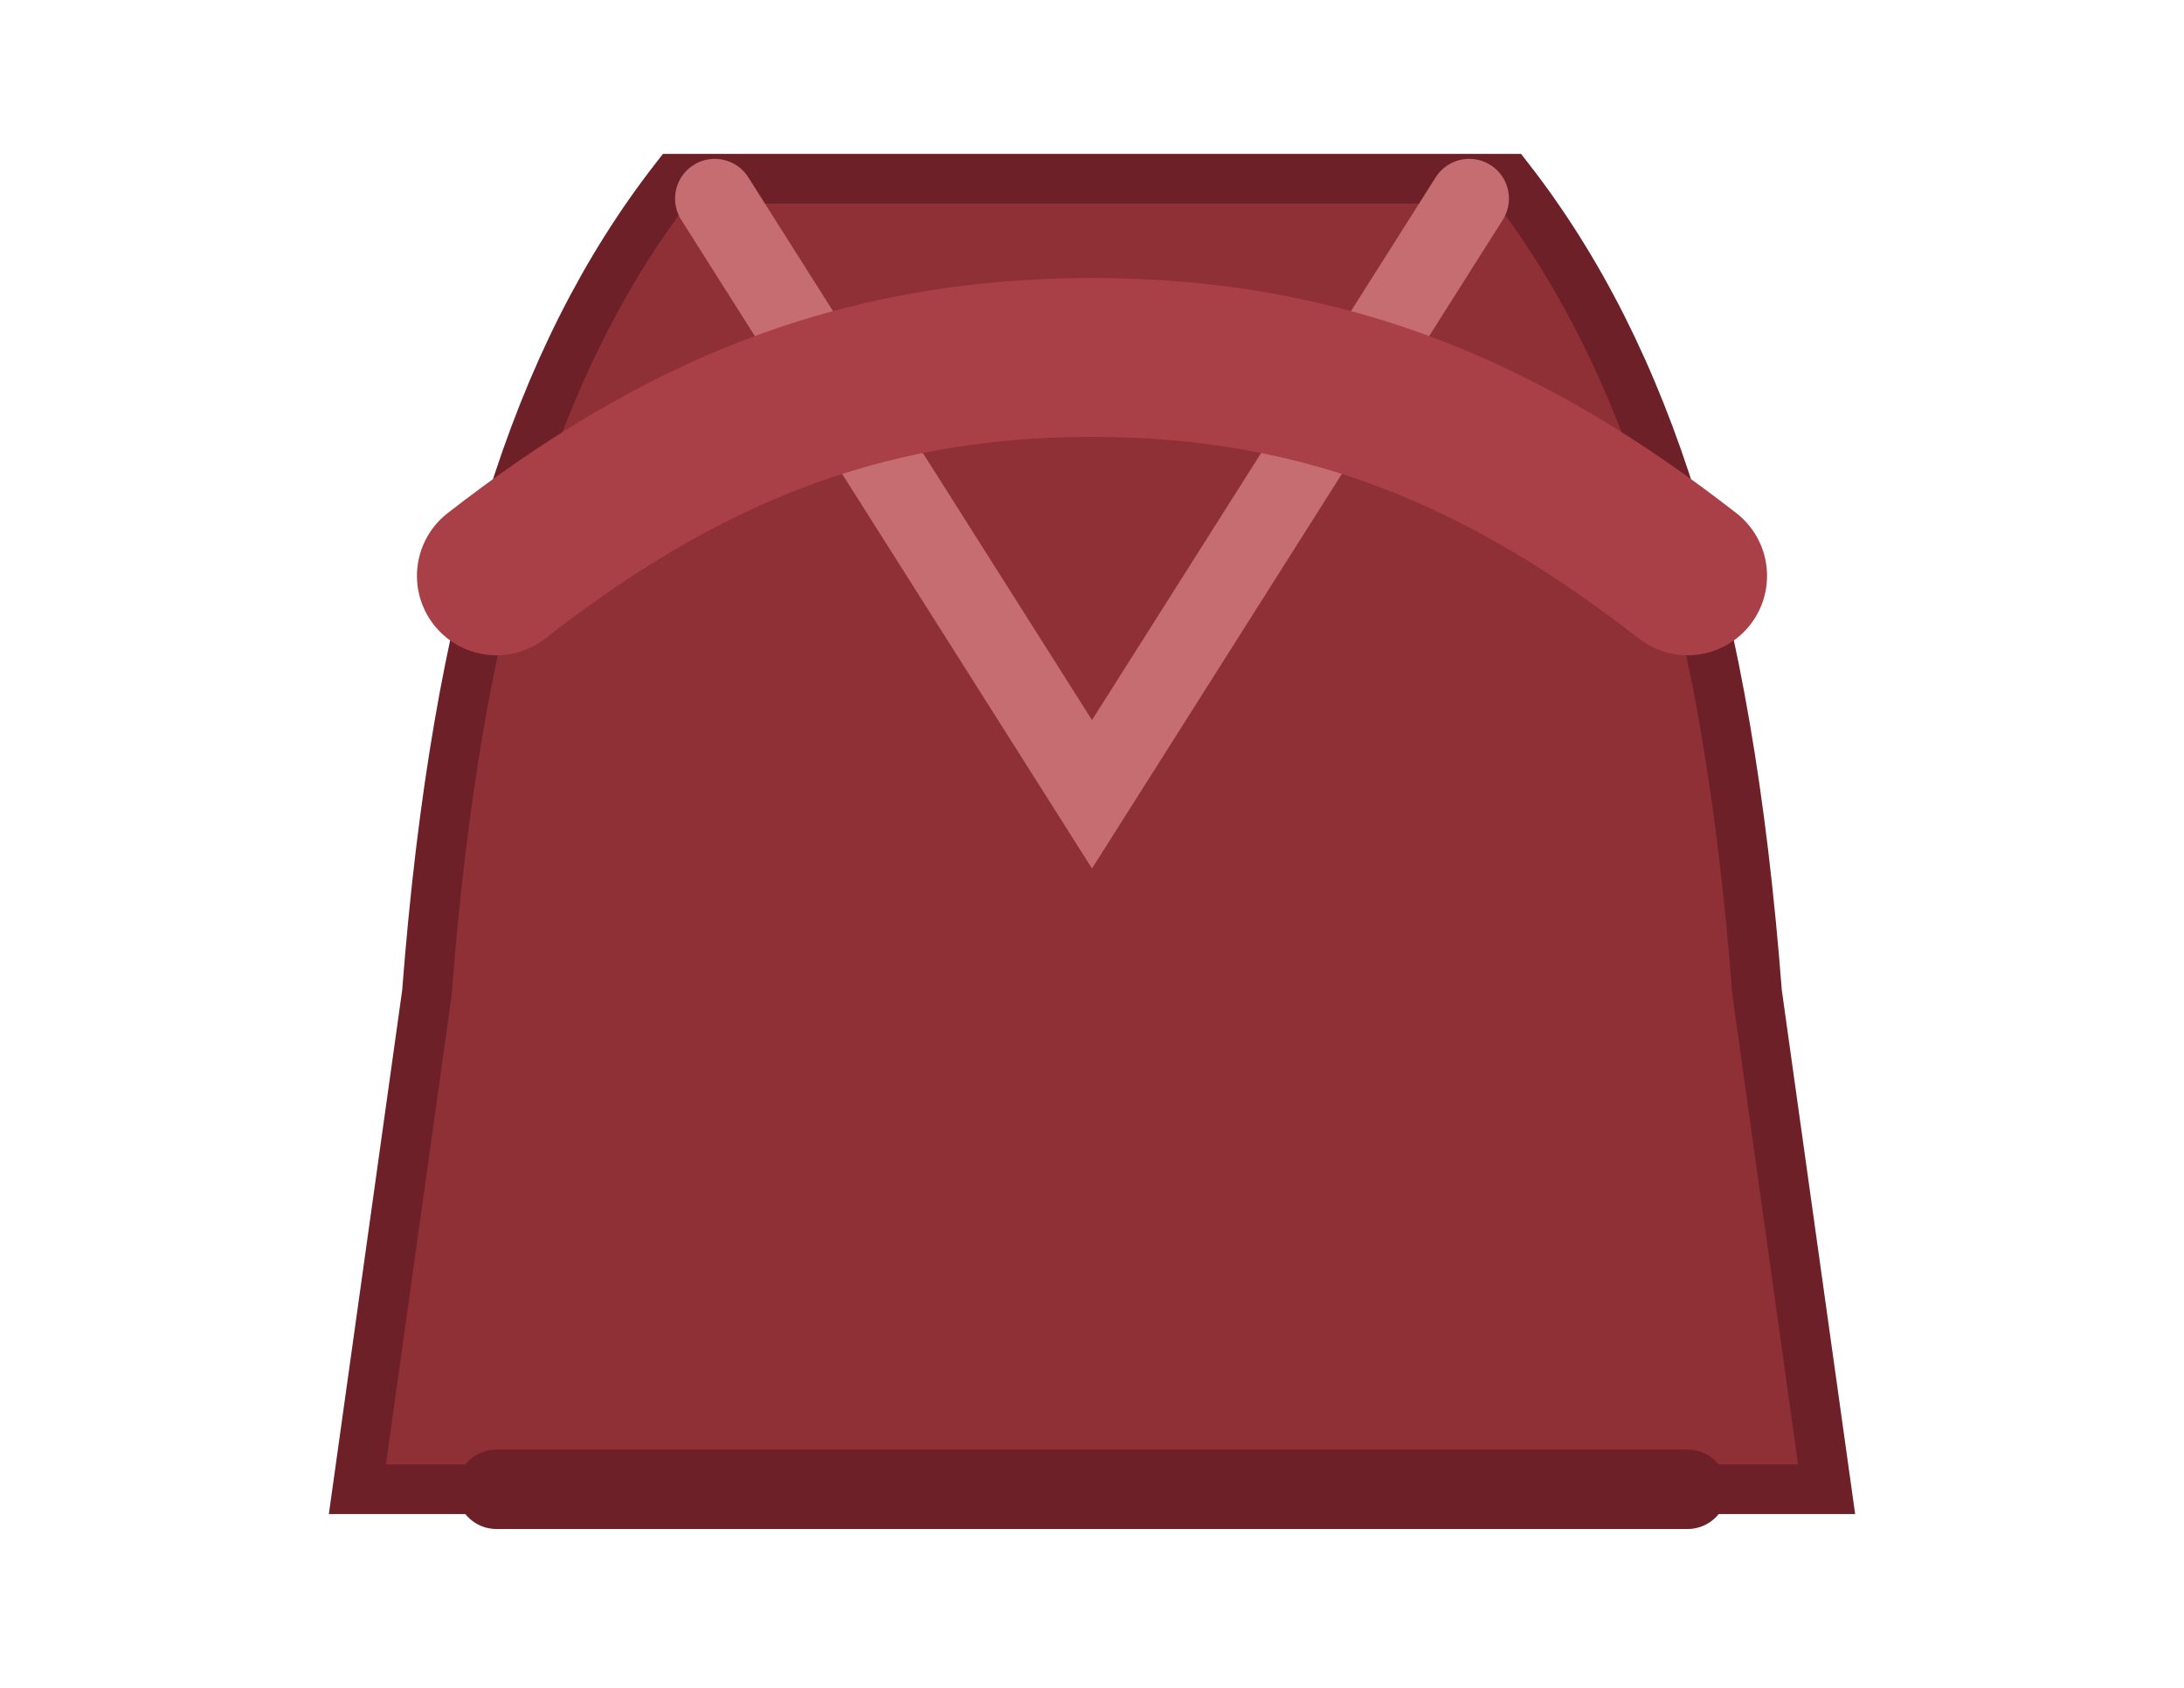
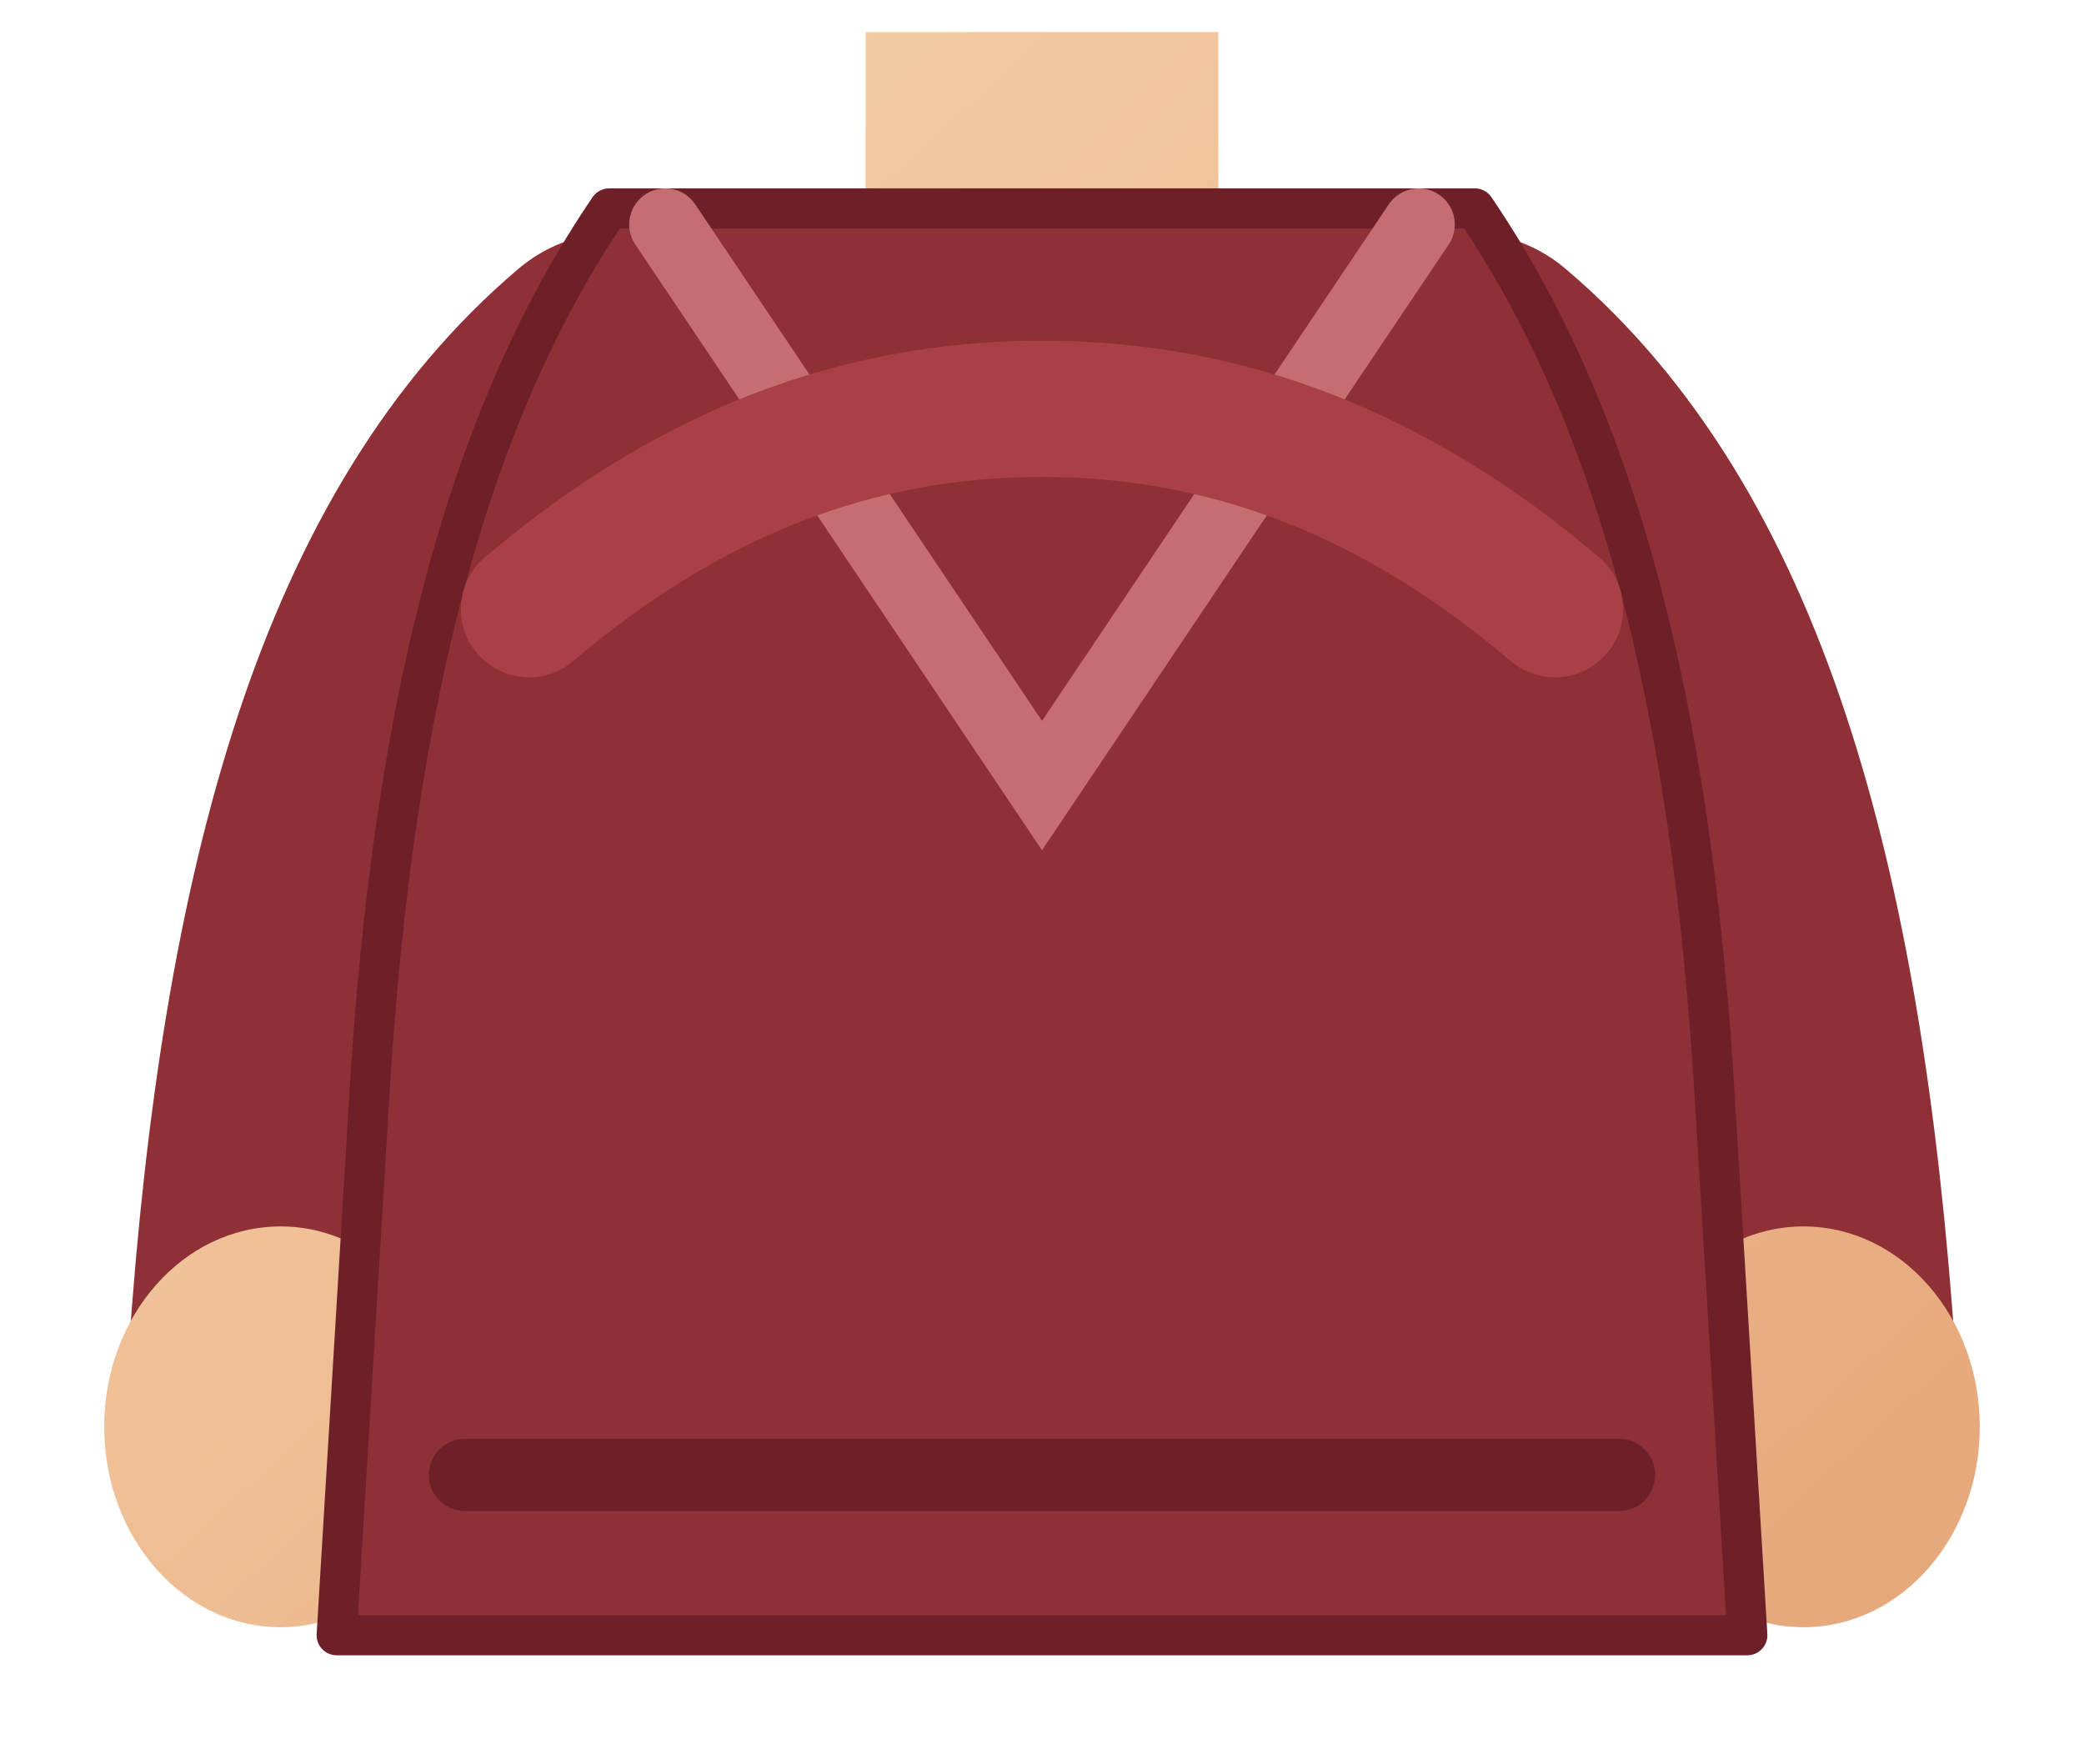
- <svg xmlns="http://www.w3.org/2000/svg" viewBox="0 0 220 170">
-   <path d="M68 18h84c14 18 22 43 25 82l7 50H36l7-50c3-39 11-64 25-82z" fill="#8f2f36" stroke="#6d2027" stroke-width="5" />
-   <path d="M72 20 110 80l38-60" fill="none" stroke="#c56d71" stroke-width="8" stroke-linecap="round" />
-   <path d="M50 58c18-14 36-22 60-22s42 8 60 22" fill="none" stroke="#a94047" stroke-width="16" stroke-linecap="round" />
-   <path d="M50 150h120" stroke="#6d2027" stroke-width="8" stroke-linecap="round" />
+ <svg xmlns="http://www.w3.org/2000/svg" viewBox="0 0 260 220">
+   <defs>
+     <linearGradient id="skin" x1="40" y1="8" x2="220" y2="205" gradientUnits="userSpaceOnUse">
+       <stop offset="0" stop-color="#f6d0a8" />
+       <stop offset="1" stop-color="#e6a97c" />
+     </linearGradient>
+   </defs>
+   <path d="M108 4h44v36c-6 8-13 12-22 12s-16-4-22-12z" fill="url(#skin)" />
+   <path d="M77 48C51 70 39 111 35 170" fill="none" stroke="#8f2f36" stroke-width="38" stroke-linecap="round" />
+   <path d="M183 48c26 22 38 63 42 122" fill="none" stroke="#8f2f36" stroke-width="38" stroke-linecap="round" />
+   <ellipse cx="35" cy="178" rx="22" ry="25" fill="url(#skin)" />
+   <ellipse cx="225" cy="178" rx="22" ry="25" fill="url(#skin)" />
+   <path d="M76 26h108c17 25 27 60 30 112l4 66H42l4-66c3-52 13-87 30-112z" fill="#8f2f36" stroke="#6d2027" stroke-width="5" stroke-linejoin="round" />
+   <path d="M83 28l47 70 47-70" fill="none" stroke="#c56d71" stroke-width="9" stroke-linecap="round" />
+   <path d="M66 76c20-17 41-25 64-25s44 8 64 25" fill="none" stroke="#a94047" stroke-width="17" stroke-linecap="round" />
+   <path d="M58 184h144" stroke="#6d2027" stroke-width="9" stroke-linecap="round" />
</svg>
